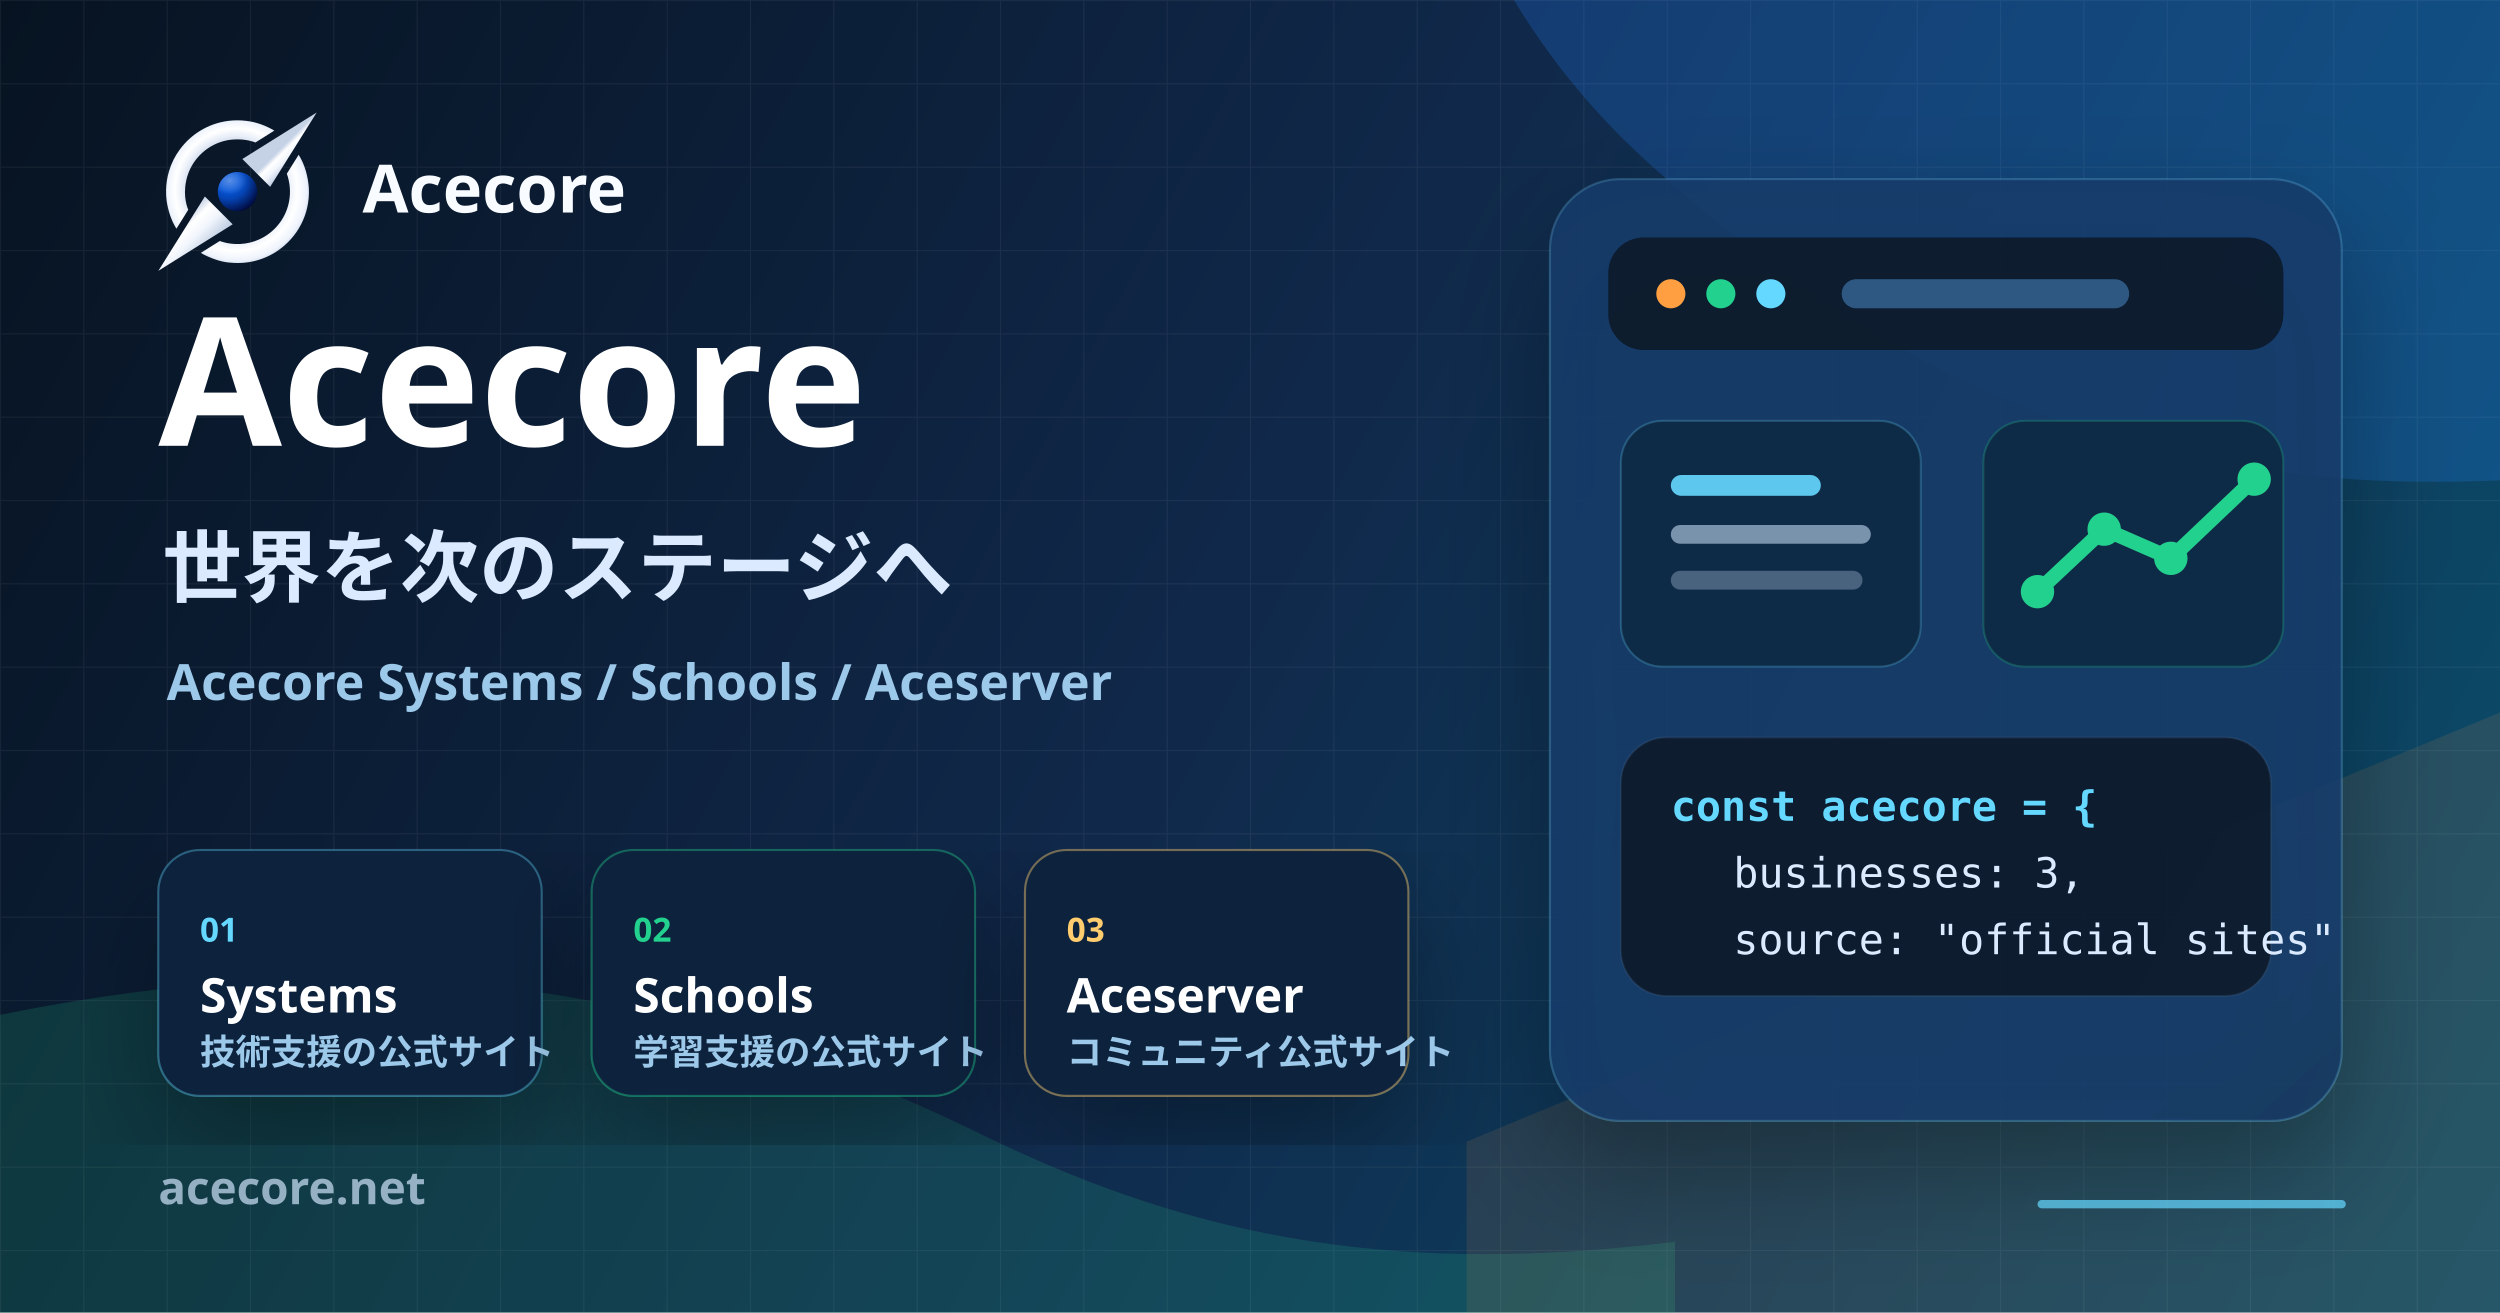
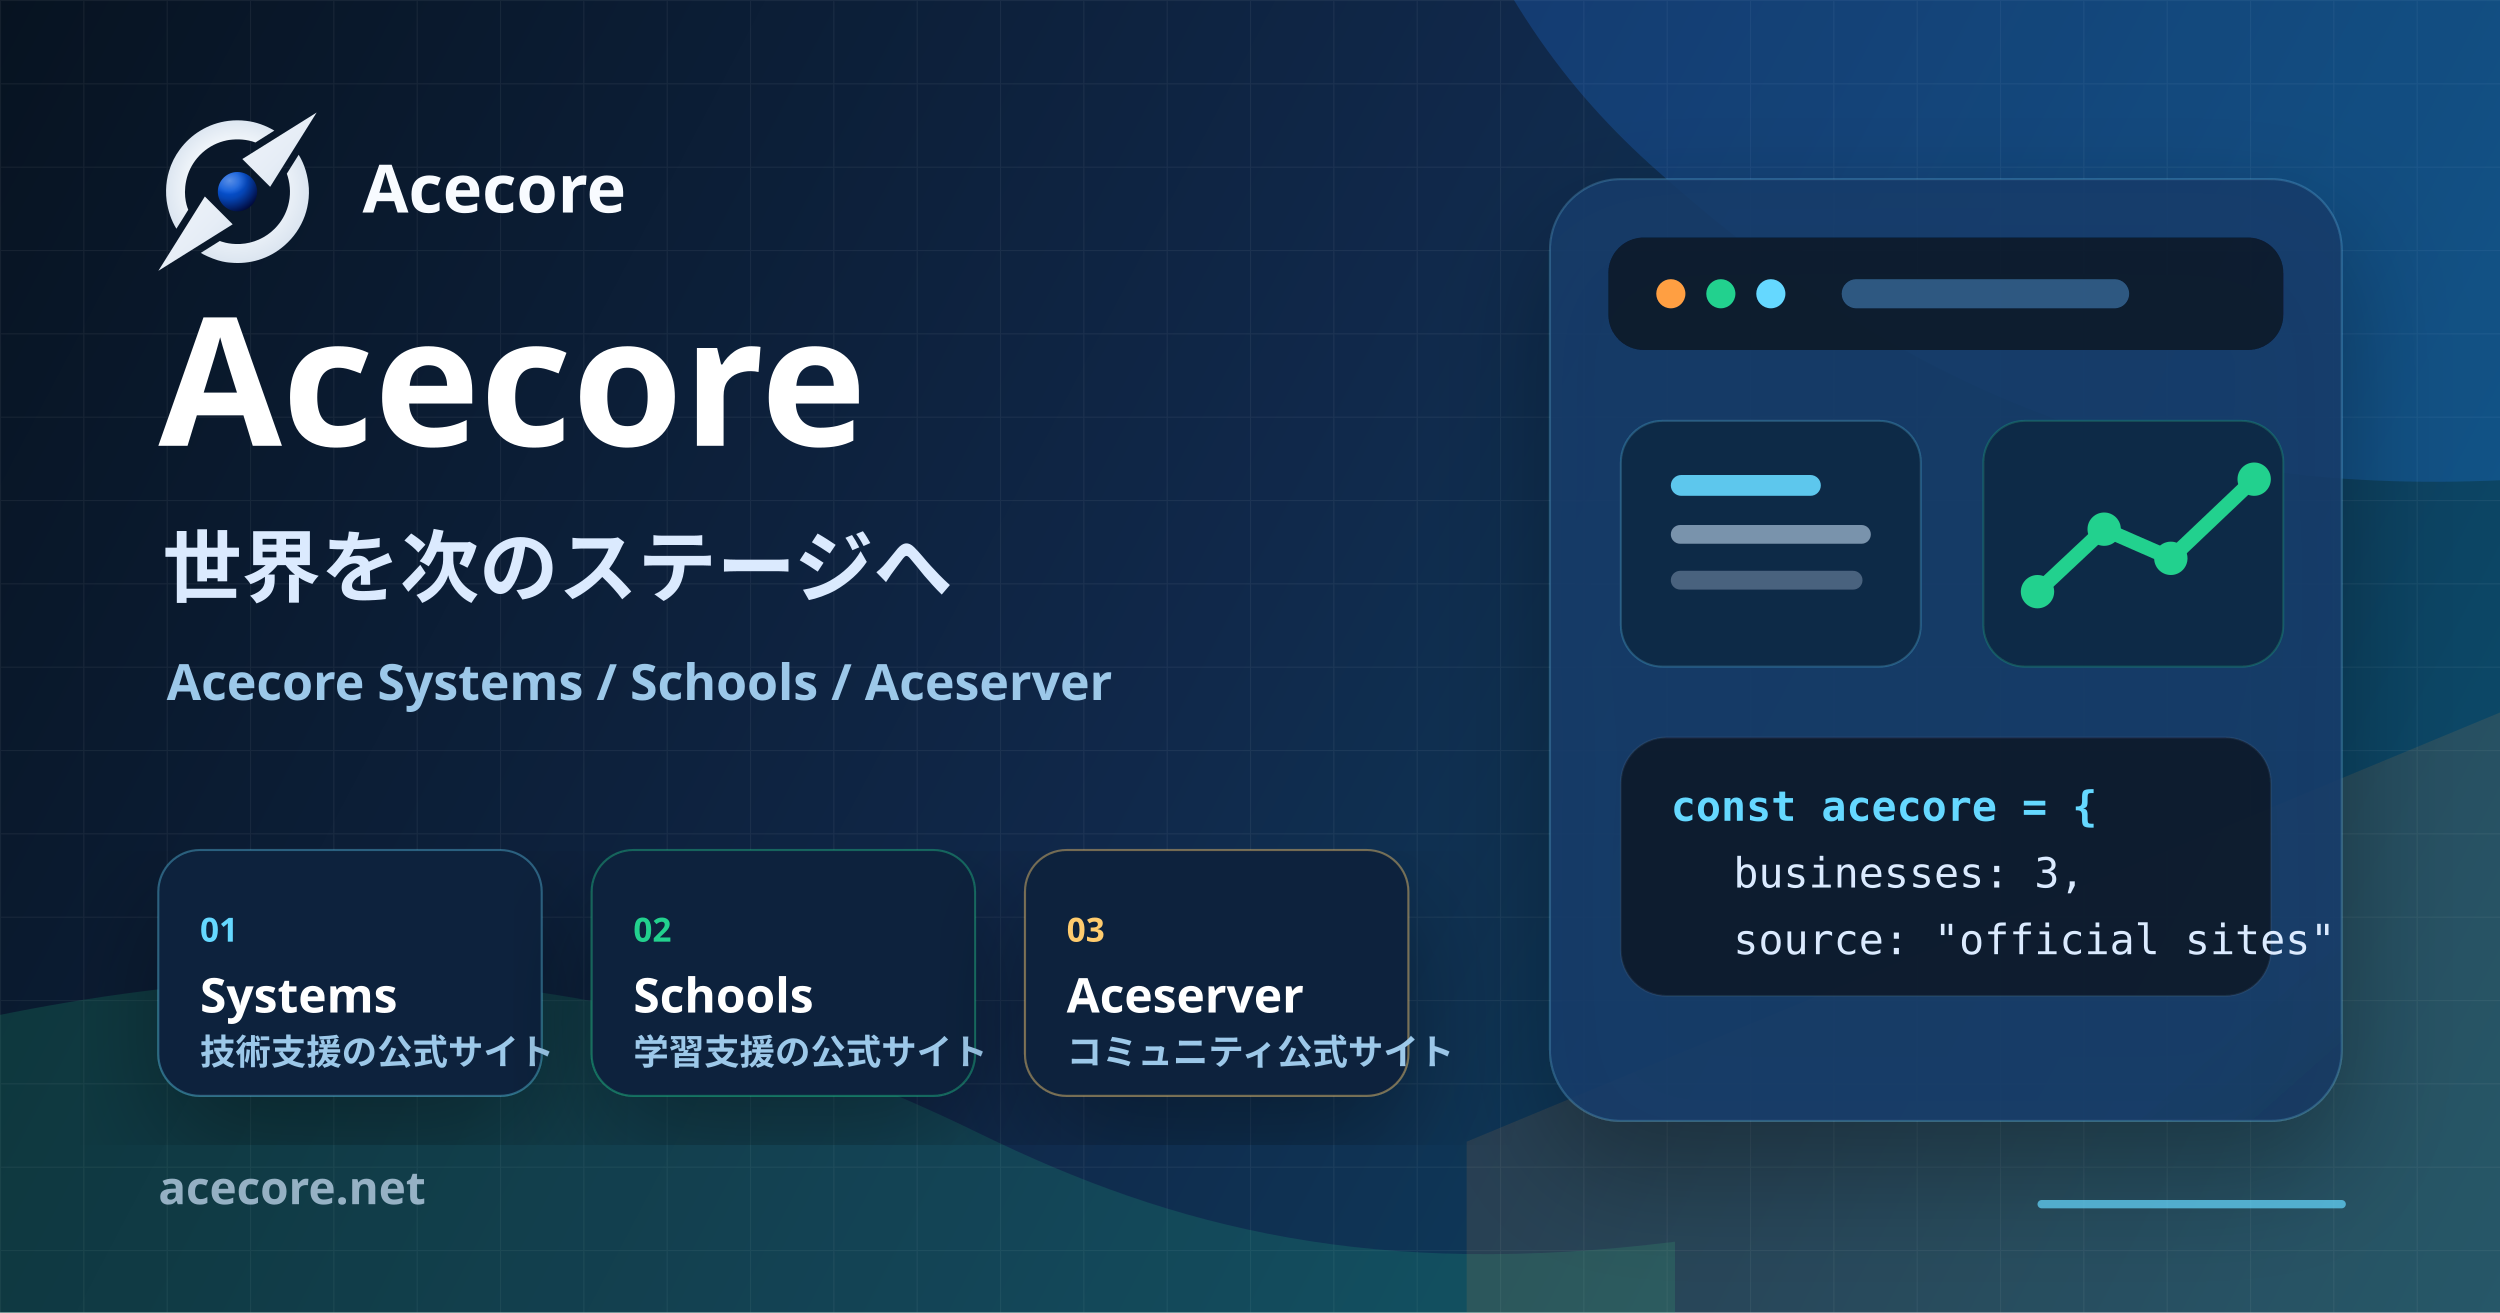
<svg xmlns="http://www.w3.org/2000/svg" width="1200" height="630" viewBox="0 0 1200 630">
  <defs>
    <linearGradient id="bg" x1="0" y1="0" x2="1200" y2="630" gradientUnits="userSpaceOnUse">
      <stop offset="0" stop-color="#071321" />
      <stop offset="0.48" stop-color="#10284a" />
      <stop offset="1" stop-color="#0b4f6d" />
    </linearGradient>
    <linearGradient id="panel" x1="708" y1="76" x2="1118" y2="540" gradientUnits="userSpaceOnUse">
      <stop offset="0" stop-color="#163b68" stop-opacity="0.88" />
      <stop offset="1" stop-color="#091a2f" stop-opacity="0.96" />
    </linearGradient>
    <pattern id="grid" width="40" height="40" patternUnits="userSpaceOnUse">
      <path d="M 40 0 H 0 V 40" fill="none" stroke="#ffffff" stroke-opacity="0.055" stroke-width="1" />
    </pattern>
    <filter id="softShadow" x="-20%" y="-20%" width="140%" height="140%">
      <feDropShadow dx="0" dy="24" stdDeviation="28" flood-color="#000000" flood-opacity="0.34" />
    </filter>
  </defs>
  <rect width="1200" height="630" fill="url(#bg)" />
  <rect width="1200" height="630" fill="url(#grid)" />
  <path d="M 688 -80 L 1210 -80 L 1210 230 C 1040 240 918 190 800 86 C 755 47 720 2 688 -80 Z" fill="#2684ff" opacity="0.22" />
  <path d="M -40 496 C 160 448 310 466 470 544 C 564 590 660 614 804 596 L 804 680 L -40 680 Z" fill="#24d18e" opacity="0.16" />
  <path d="M 704 548 L 1200 342 L 1200 630 L 704 630 Z" fill="#ff9f43" opacity="0.11" />
  <g transform="translate(76 54)">
    <svg width="76" height="76" viewBox="0 0 375 375">
      <defs>
        <clipPath id="a3957e5701">
          <path d="M 198 0 L 375 0 L 375 177 L 198 177 Z M 198 0 " clip-rule="nonzero" />
        </clipPath>
        <clipPath id="6afbb346e6">
          <path d="M 342.047 -32.93 L 407.93 32.953 L 264.836 176.047 L 198.953 110.164 Z M 342.047 -32.93 " clip-rule="nonzero" />
        </clipPath>
        <clipPath id="dbfe783954">
          <path d="M 374.988 0.012 L 264.836 176.047 L 198.953 110.164 Z M 374.988 0.012 " clip-rule="nonzero" />
        </clipPath>
        <clipPath id="270e5b8c21">
          <path d="M 140 140 L 235 140 L 235 235 L 140 235 Z M 140 140 " clip-rule="nonzero" />
        </clipPath>
        <clipPath id="cd695f61e1">
          <path d="M 187.496 121.617 L 253.379 187.504 L 187.496 253.387 L 121.613 187.504 Z M 187.496 121.617 " clip-rule="nonzero" />
        </clipPath>
        <clipPath id="7e0fedd2f4">
          <path d="M 220.438 154.559 C 202.242 136.367 172.746 136.367 154.555 154.559 C 136.359 172.754 136.359 202.25 154.555 220.445 C 172.746 238.637 202.242 238.637 220.438 220.445 C 238.629 202.25 238.629 172.754 220.438 154.559 Z M 220.438 154.559 " clip-rule="nonzero" />
        </clipPath>
        <clipPath id="c3602e9733">
          <path d="M 0 198 L 177 198 L 177 375 L 0 375 Z M 0 198 " clip-rule="nonzero" />
        </clipPath>
        <clipPath id="f2a35fea8d">
          <path d="M 32.945 407.926 L -32.941 342.043 L 110.191 198.91 L 176.074 264.797 Z M 32.945 407.926 " clip-rule="nonzero" />
        </clipPath>
        <clipPath id="2d860f12f2">
          <path d="M 0.004 374.984 L 110.191 198.91 L 176.074 264.797 Z M 0.004 374.984 " clip-rule="nonzero" />
        </clipPath>
        <radialGradient id="acecore-sphere" gradientUnits="userSpaceOnUse" cx="167.0" cy="161.4" r="83.85">
          <stop offset="0%" stop-color="#0656d9" />
          <stop offset="28%" stop-color="#0656d9" />
          <stop offset="52%" stop-color="#0544b3" />
          <stop offset="75%" stop-color="#032574" />
          <stop offset="100%" stop-color="#00022b" />
        </radialGradient>
        <radialGradient id="acecore-light" gradientUnits="userSpaceOnUse" cx="0" cy="0" r="1" gradientTransform="matrix(41.925 0 0 32.608 168.86 161.4)">
          <stop stop-color="#fff" stop-opacity="0.333" />
          <stop offset="1" stop-color="#fff" stop-opacity="0" />
        </radialGradient>
-         <radialGradient id="outer-ink" gradientUnits="userSpaceOnUse" cx="187.5" cy="187.5" r="181" fx="170" fy="164">
-           <stop offset="0%" stop-color="#00011e" />
-           <stop offset="58%" stop-color="#030529" />
-           <stop offset="69%" stop-color="#141735" />
-           <stop offset="80%" stop-color="#434960" />
-           <stop offset="91%" stop-color="#181c3a" />
-           <stop offset="100%" stop-color="#00011e" />
-         </radialGradient>
-         <radialGradient id="outer-pale" gradientUnits="userSpaceOnUse" cx="187.5" cy="187.5" r="181" fx="170" fy="164">
-           <stop offset="0%" stop-color="#b4c1d8" />
-           <stop offset="58%" stop-color="#cbd6e8" />
-           <stop offset="69%" stop-color="#e7edf8" />
-           <stop offset="80%" stop-color="#ffffff" />
-           <stop offset="91%" stop-color="#edf2fb" />
-           <stop offset="100%" stop-color="#bbc8df" />
-         </radialGradient>
-         <radialGradient id="outer-on-dark" gradientUnits="userSpaceOnUse" cx="187.5" cy="187.5" r="181" fx="170" fy="164">
-           <stop offset="0%" stop-color="#bdcbe0" />
-           <stop offset="58%" stop-color="#ccd7e8" />
-           <stop offset="69%" stop-color="#e8eef8" />
-           <stop offset="80%" stop-color="#ffffff" />
-           <stop offset="91%" stop-color="#eef3fc" />
-           <stop offset="100%" stop-color="#c1cee2" />
-         </radialGradient>
-         <linearGradient id="outer-ink-arrow" gradientUnits="userSpaceOnUse" x1="187.5" y1="187.5" x2="221" y2="221">
-           <stop offset="0%" stop-color="#242a46" />
-           <stop offset="24%" stop-color="#6b728a" />
-           <stop offset="55%" stop-color="#343b56" />
-           <stop offset="100%" stop-color="#00011e" />
-         </linearGradient>
-         <linearGradient id="outer-pale-arrow" gradientUnits="userSpaceOnUse" x1="155" y1="155" x2="221" y2="221">
-           <stop offset="0%" stop-color="#bfcee4" />
-           <stop offset="24%" stop-color="#ffffff" />
-           <stop offset="55%" stop-color="#edf2fc" />
-           <stop offset="100%" stop-color="#aebed9" />
-         </linearGradient>
-         <linearGradient id="outer-on-dark-arrow" gradientUnits="userSpaceOnUse" x1="187.5" y1="187.5" x2="221" y2="221">
-           <stop offset="0%" stop-color="#c5d2e6" />
-           <stop offset="24%" stop-color="#ffffff" />
-           <stop offset="55%" stop-color="#f1f5fc" />
-           <stop offset="100%" stop-color="#bccbe1" />
-         </linearGradient>
-         <linearGradient id="outer-on-dark-pale-arrow" gradientUnits="userSpaceOnUse" x1="155" y1="155" x2="221" y2="221">
-           <stop offset="0%" stop-color="#c5d2e6" />
-           <stop offset="24%" stop-color="#ffffff" />
-           <stop offset="55%" stop-color="#f1f5fc" />
-           <stop offset="100%" stop-color="#bccbe1" />
+         <radialGradient id="outer-ink" gradientUnits="userSpaceOnUse" cx="187.5" cy="187.5" fx="171" fy="160" r="190">
+           <stop offset="0%" stop-color="#182039" />
+           <stop offset="58%" stop-color="#303950" />
+           <stop offset="100%" stop-color="#11182f" />
+         </radialGradient>
+         <radialGradient id="outer-pale" gradientUnits="userSpaceOnUse" cx="187.5" cy="187.5" fx="171" fy="160" r="190">
+           <stop offset="0%" stop-color="#e5ebf4" />
+           <stop offset="58%" stop-color="#f2f6fb" />
+           <stop offset="100%" stop-color="#dbe4ef" />
+         </radialGradient>
+         <radialGradient id="outer-on-dark" gradientUnits="userSpaceOnUse" cx="187.5" cy="187.5" fx="171" fy="160" r="190">
+           <stop offset="0%" stop-color="#e3ebf4" />
+           <stop offset="58%" stop-color="#f0f5fa" />
+           <stop offset="100%" stop-color="#d5e0ed" />
+         </radialGradient>
+         <linearGradient id="outer-ink-arrow" gradientUnits="userSpaceOnUse" x1="195" y1="0" x2="375" y2="180">
+           <stop offset="0%" stop-color="#2a334b" />
+           <stop offset="55%" stop-color="#1c253e" />
+           <stop offset="100%" stop-color="#101831" />
+         </linearGradient>
+         <linearGradient id="outer-pale-arrow" gradientUnits="userSpaceOnUse" x1="0" y1="195" x2="180" y2="375">
+           <stop offset="0%" stop-color="#f2f6fb" />
+           <stop offset="55%" stop-color="#e8eef6" />
+           <stop offset="100%" stop-color="#dce5f0" />
+         </linearGradient>
+         <linearGradient id="outer-on-dark-arrow" gradientUnits="userSpaceOnUse" x1="195" y1="0" x2="375" y2="180">
+           <stop offset="0%" stop-color="#f0f5fa" />
+           <stop offset="55%" stop-color="#e6edf6" />
+           <stop offset="100%" stop-color="#d5e0ed" />
+         </linearGradient>
+         <linearGradient id="outer-on-dark-pale-arrow" gradientUnits="userSpaceOnUse" x1="0" y1="195" x2="180" y2="375">
+           <stop offset="0%" stop-color="#f0f5fa" />
+           <stop offset="55%" stop-color="#e6edf6" />
+           <stop offset="100%" stop-color="#d5e0ed" />
        </linearGradient>
      </defs>
      <path class="outer-ink" fill="url(#outer-on-dark)" d="M 230.043 71.02 C 209.73 63.477 188.301 62.211 167 65.082 C 165.305 65.352 163.605 65.668 161.906 66.027 C 140.082 70.652 120.922 80.328 104.426 95.062 C 100.137 98.895 95.711 103.418 91.84 108.109 C 78.883 123.805 70.297 141.441 66.078 161.012 C 57.496 200.844 69.965 228.148 70.863 230.344 C 60.105 247.633 60.207 247.863 42.785 275.242 C 30.289 255.219 23.223 232.727 19.703 209.527 C 18.598 201.109 18.137 192.488 18.324 183.66 C 18.645 168.238 20.973 153.273 25.305 138.766 C 30.922 119.973 39.578 102.723 51.281 87.008 C 64.082 69.824 80.188 54.812 98.535 43.535 C 119.289 30.777 141.719 22.879 165.832 19.836 C 179.965 18.055 194.129 18.043 208.328 19.809 C 231.965 22.504 254.328 30.91 274.746 42.816 C 244.926 61.586 244.898 61.594 230.043 71.02 Z M 230.043 71.02 " fill-opacity="1" fill-rule="nonzero" />
      <path class="outer-pale" fill="url(#outer-on-dark)" d="M 145.617 304.262 C 146.184 304.527 165.508 312.844 194.297 311.391 C 224.988 309.848 254.219 296.781 275.73 275.035 C 291.141 259.453 301.715 241.168 307.449 220.18 C 313.566 197.777 313.113 174.191 306.637 151.988 C 305.469 147.992 304.418 145.238 304.305 144.977 C 313.676 130.012 313.672 130.012 332.418 100.066 C 347.242 124.035 354.406 151.129 356.496 179.016 C 356.906 187.043 356.758 194.957 356.059 202.754 C 353.41 232.145 343.805 258.914 327.238 283.07 C 319.359 294.562 309.965 305.094 299.066 314.664 C 280.883 330.625 260.398 342.098 237.613 349.09 C 216.266 355.641 194.117 357.836 171.168 355.672 C 167.766 355.48 156.367 354.75 140.746 349.996 C 125.5 345.359 106.641 336.617 100.574 332.457 C 118.953 320.832 118.988 320.824 145.617 304.262 Z M 145.617 304.262 " fill-opacity="1" fill-rule="nonzero" />
      <g clip-path="url(#a3957e5701)">
        <g clip-path="url(#6afbb346e6)">
          <g clip-path="url(#dbfe783954)">
            <path class="outer-ink outer-arrow" fill="url(#outer-on-dark-arrow)" d="M 342.047 -32.93 L 407.93 32.953 L 264.836 176.047 L 198.953 110.164 Z M 342.047 -32.93 " fill-opacity="1" fill-rule="nonzero" />
          </g>
        </g>
      </g>
      <g clip-path="url(#270e5b8c21)">
        <g clip-path="url(#cd695f61e1)">
          <g clip-path="url(#7e0fedd2f4)">
            <path fill="url(#acecore-sphere)" d="M 187.496 121.617 L 253.379 187.504 L 187.496 253.387 L 121.613 187.504 Z M 187.496 121.617 " fill-opacity="1" fill-rule="nonzero" />
            <path fill="url(#acecore-light)" d="M 187.496 121.617 L 253.379 187.504 L 187.496 253.387 L 121.613 187.504 Z M 187.496 121.617 " fill-opacity="1" fill-rule="nonzero" />
          </g>
        </g>
      </g>
      <g clip-path="url(#c3602e9733)">
        <g clip-path="url(#f2a35fea8d)">
          <g clip-path="url(#2d860f12f2)">
            <path class="outer-pale outer-arrow" fill="url(#outer-on-dark-pale-arrow)" d="M 32.945 407.926 L -32.941 342.043 L 110.191 198.91 L 176.074 264.797 Z M 32.945 407.926 " fill-opacity="1" fill-rule="nonzero" />
          </g>
        </g>
      </g>
    </svg>
    <text x="98" y="48" fill="#f8fbff" font-family="Noto Sans JP, Yu Gothic, Meiryo, sans-serif" font-size="32" font-weight="800">
      Acecore
    </text>
  </g>
  <g transform="translate(76 214)" font-family="Noto Sans JP, Yu Gothic, Meiryo, sans-serif">
    <text x="0" y="0" fill="#ffffff" font-size="86" font-weight="900">
      Acecore
    </text>
    <text x="2" y="72" fill="#dbeafe" font-size="38" font-weight="800">
      世界を次のステージへ
    </text>
    <text x="4" y="122" fill="#9cc8e9" font-size="24" font-weight="700">
      Acecore Systems / Schools / Aceserver
    </text>
  </g>
  <g transform="translate(76 408)" font-family="Noto Sans JP, Yu Gothic, Meiryo, sans-serif">
    <g filter="url(#softShadow)">
      <rect x="0" y="0" width="184" height="118" rx="20" fill="#0d223c" stroke="#65d8ff" stroke-opacity="0.35" />
      <text x="20" y="44" fill="#65d8ff" font-size="16" font-weight="800">
        01
      </text>
      <text x="20" y="78" fill="#ffffff" font-size="23" font-weight="800">
        Systems
      </text>
      <text x="20" y="103" fill="#9cc8e9" font-size="17" font-weight="700">
        技術支援の公式サイト
      </text>
    </g>
    <g transform="translate(208 0)" filter="url(#softShadow)">
      <rect x="0" y="0" width="184" height="118" rx="20" fill="#0d223c" stroke="#24d18e" stroke-opacity="0.38" />
      <text x="20" y="44" fill="#24d18e" font-size="16" font-weight="800">
        02
      </text>
      <text x="20" y="78" fill="#ffffff" font-size="23" font-weight="800">
        Schools
      </text>
      <text x="20" y="103" fill="#9cc8e9" font-size="17" font-weight="700">
        学習支援の公式サイト
      </text>
    </g>
    <g transform="translate(416 0)" filter="url(#softShadow)">
      <rect x="0" y="0" width="184" height="118" rx="20" fill="#0d223c" stroke="#ffcc6e" stroke-opacity="0.42" />
      <text x="20" y="44" fill="#ffcc6e" font-size="16" font-weight="800">
        03
      </text>
      <text x="20" y="78" fill="#ffffff" font-size="23" font-weight="800">
        Aceserver
      </text>
      <text x="20" y="103" fill="#9cc8e9" font-size="17" font-weight="700">
        コミュニティ公式サイト
      </text>
    </g>
  </g>
  <g transform="translate(744 86)" filter="url(#softShadow)">
    <rect width="380" height="452" rx="34" fill="url(#panel)" stroke="#7dd3fc" stroke-opacity="0.22" />
    <rect x="28" y="28" width="324" height="54" rx="17" fill="#071321" opacity="0.82" />
    <circle cx="58" cy="55" r="7" fill="#ff9f43" />
    <circle cx="82" cy="55" r="7" fill="#24d18e" />
    <circle cx="106" cy="55" r="7" fill="#65d8ff" />
    <rect x="140" y="48" width="138" height="14" rx="7" fill="#335f8b" opacity="0.9" />
    <g transform="translate(34 116)">
      <rect width="144" height="118" rx="20" fill="#102a47" stroke="#65d8ff" stroke-opacity="0.24" />
      <rect x="24" y="26" width="72" height="10" rx="5" fill="#65d8ff" opacity="0.9" />
      <rect x="24" y="50" width="96" height="9" rx="4.5" fill="#cfe9ff" opacity="0.55" />
      <rect x="24" y="72" width="92" height="9" rx="4.5" fill="#cfe9ff" opacity="0.3" />
      <rect x="174" y="0" width="144" height="118" rx="20" fill="#102a47" stroke="#24d18e" stroke-opacity="0.24" />
      <polyline points="200,82 232,52 264,66 304,28" fill="none" stroke="#24d18e" stroke-width="7" stroke-linecap="round" stroke-linejoin="round" />
      <circle cx="200" cy="82" r="8" fill="#24d18e" />
      <circle cx="232" cy="52" r="8" fill="#24d18e" />
      <circle cx="264" cy="66" r="8" fill="#24d18e" />
      <circle cx="304" cy="28" r="8" fill="#24d18e" />
    </g>
    <g transform="translate(34 268)">
      <rect width="312" height="124" rx="22" fill="#071321" opacity="0.78" stroke="#ffffff" stroke-opacity="0.08" />
      <text x="24" y="40" fill="#65d8ff" font-family="Consolas, monospace" font-size="20" font-weight="700">
        const acecore = {
      </text>
      <text x="54" y="72" fill="#dbeafe" font-family="Consolas, monospace" font-size="20">
        businesses: 3,
      </text>
      <text x="54" y="104" fill="#dbeafe" font-family="Consolas, monospace" font-size="20">
        source: "official sites"
      </text>
    </g>
  </g>
  <text x="76" y="578" fill="#c9def4" opacity="0.72" font-family="Noto Sans JP, Yu Gothic, Meiryo, sans-serif" font-size="22" font-weight="700">
    acecore.net
  </text>
  <path d="M 980 578 H 1124" stroke="#65d8ff" stroke-width="4" stroke-linecap="round" opacity="0.7" />
</svg>
